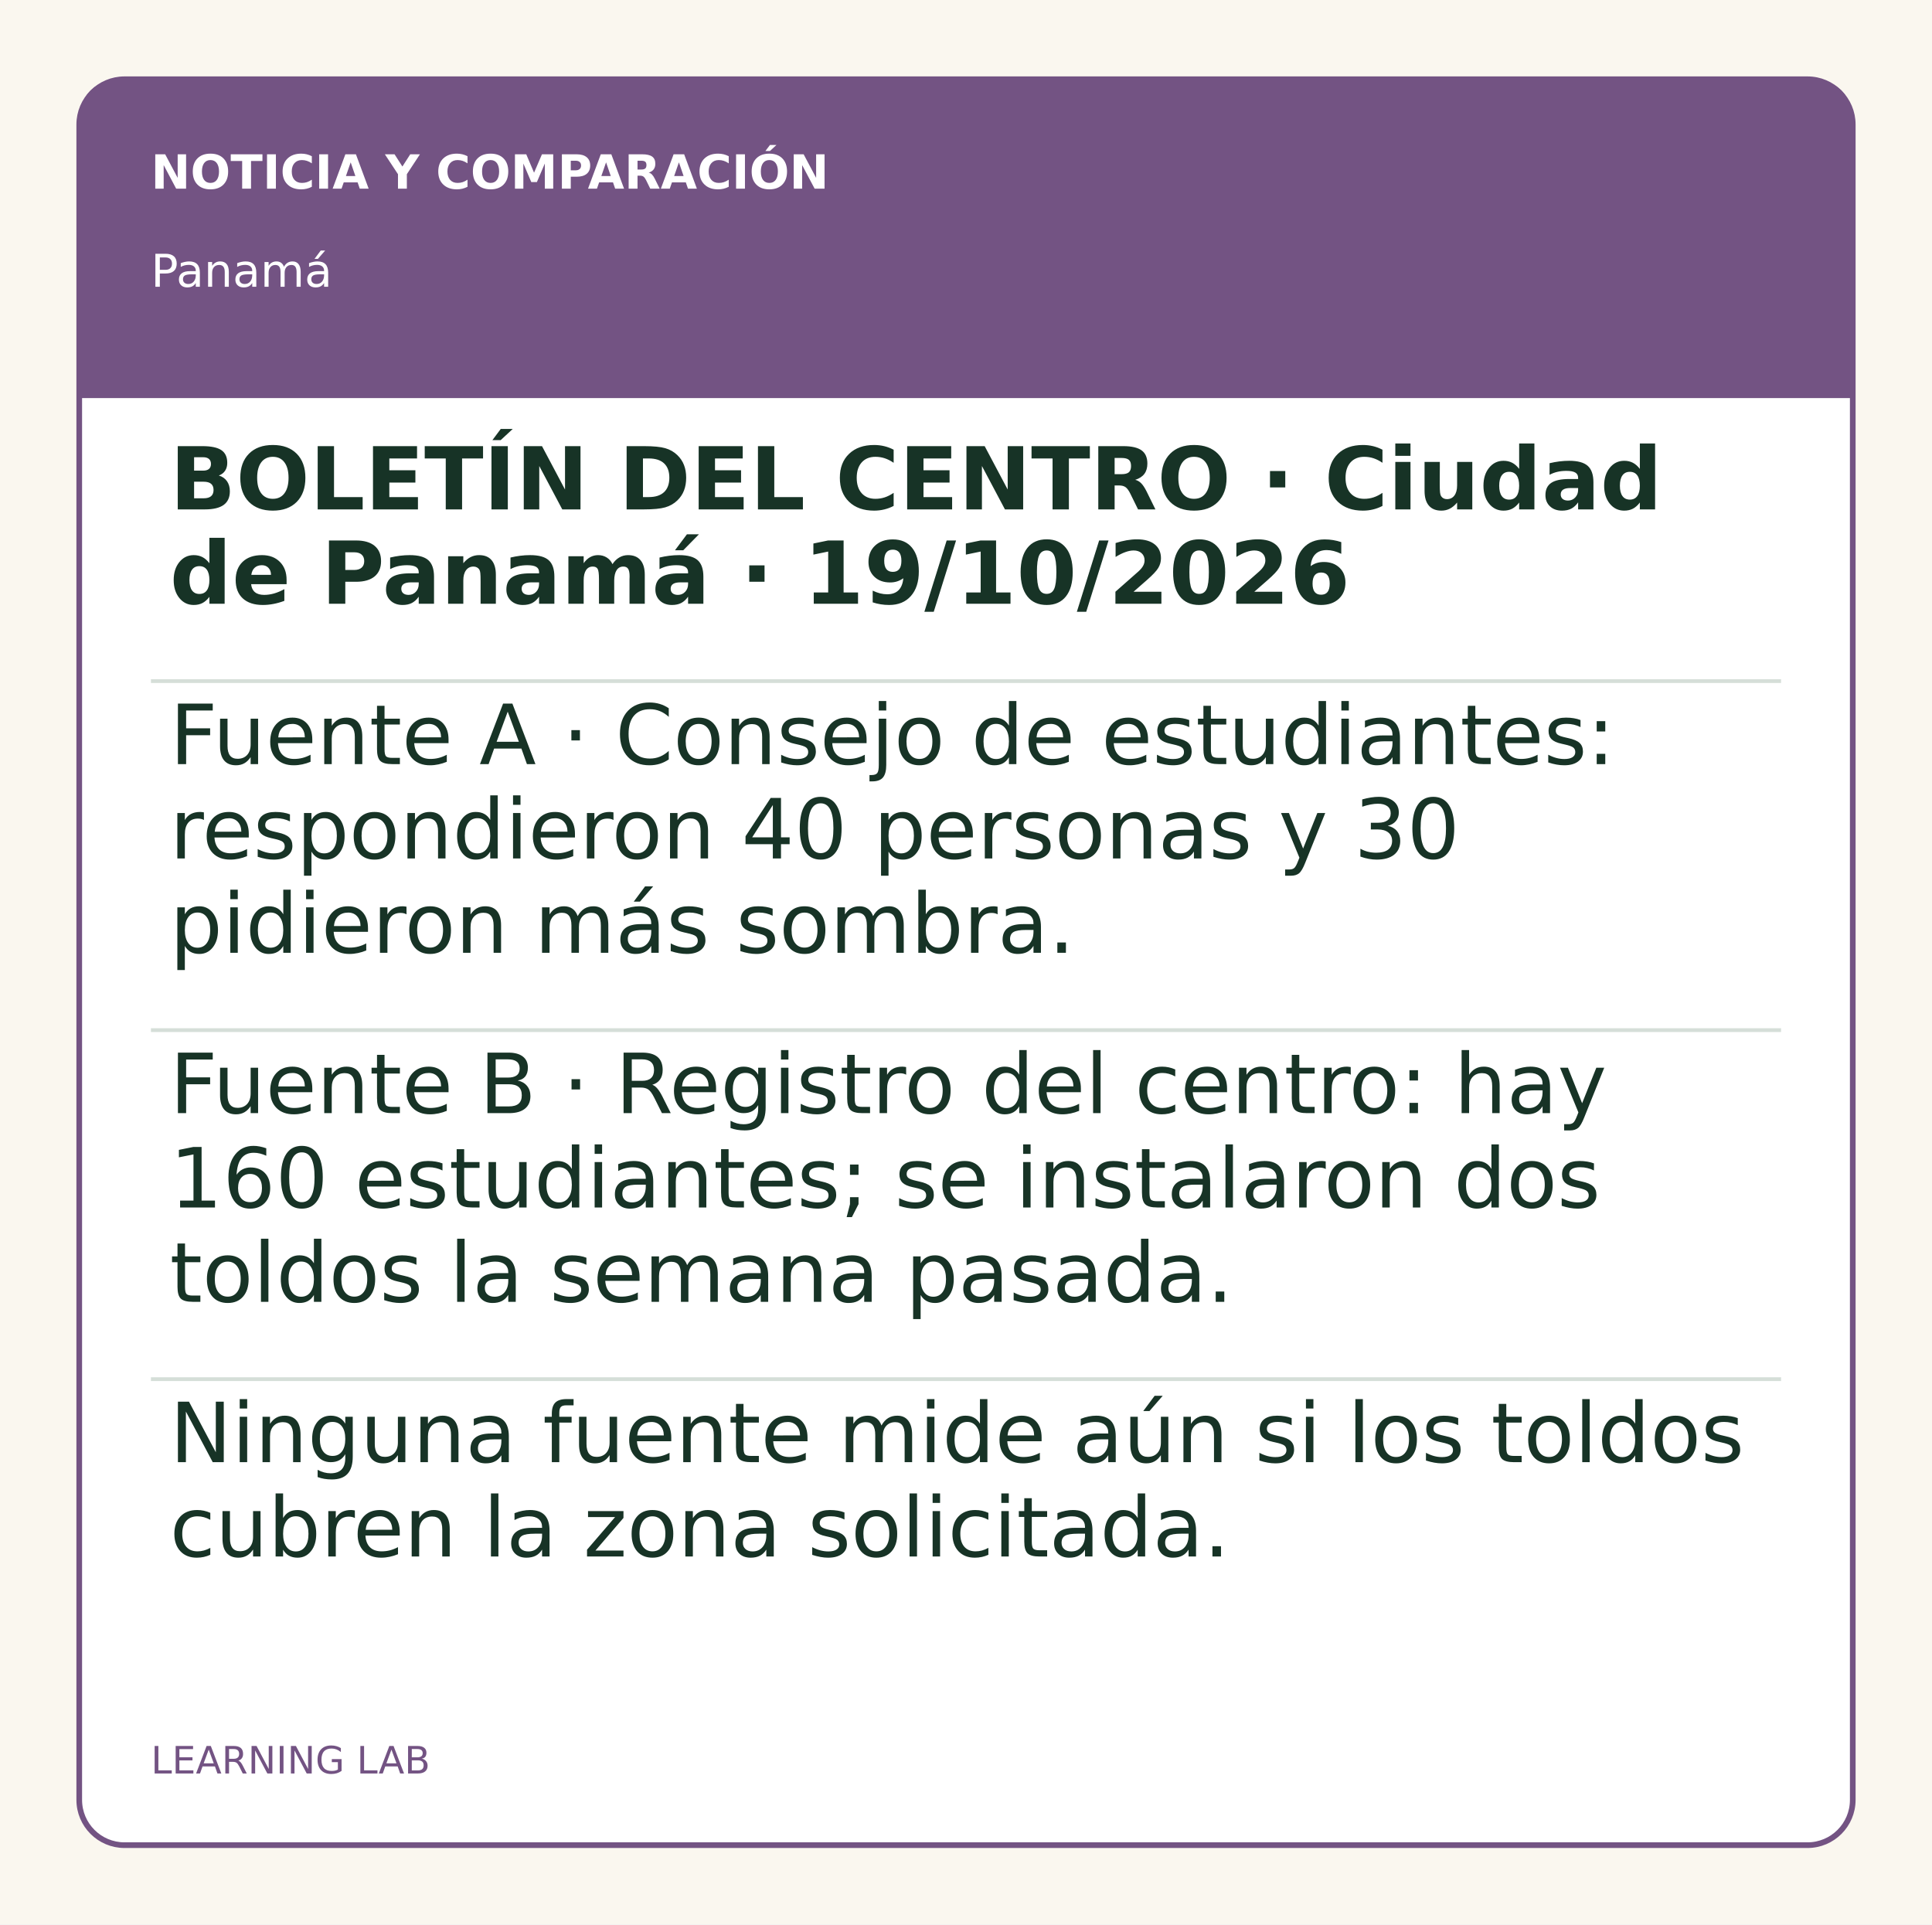
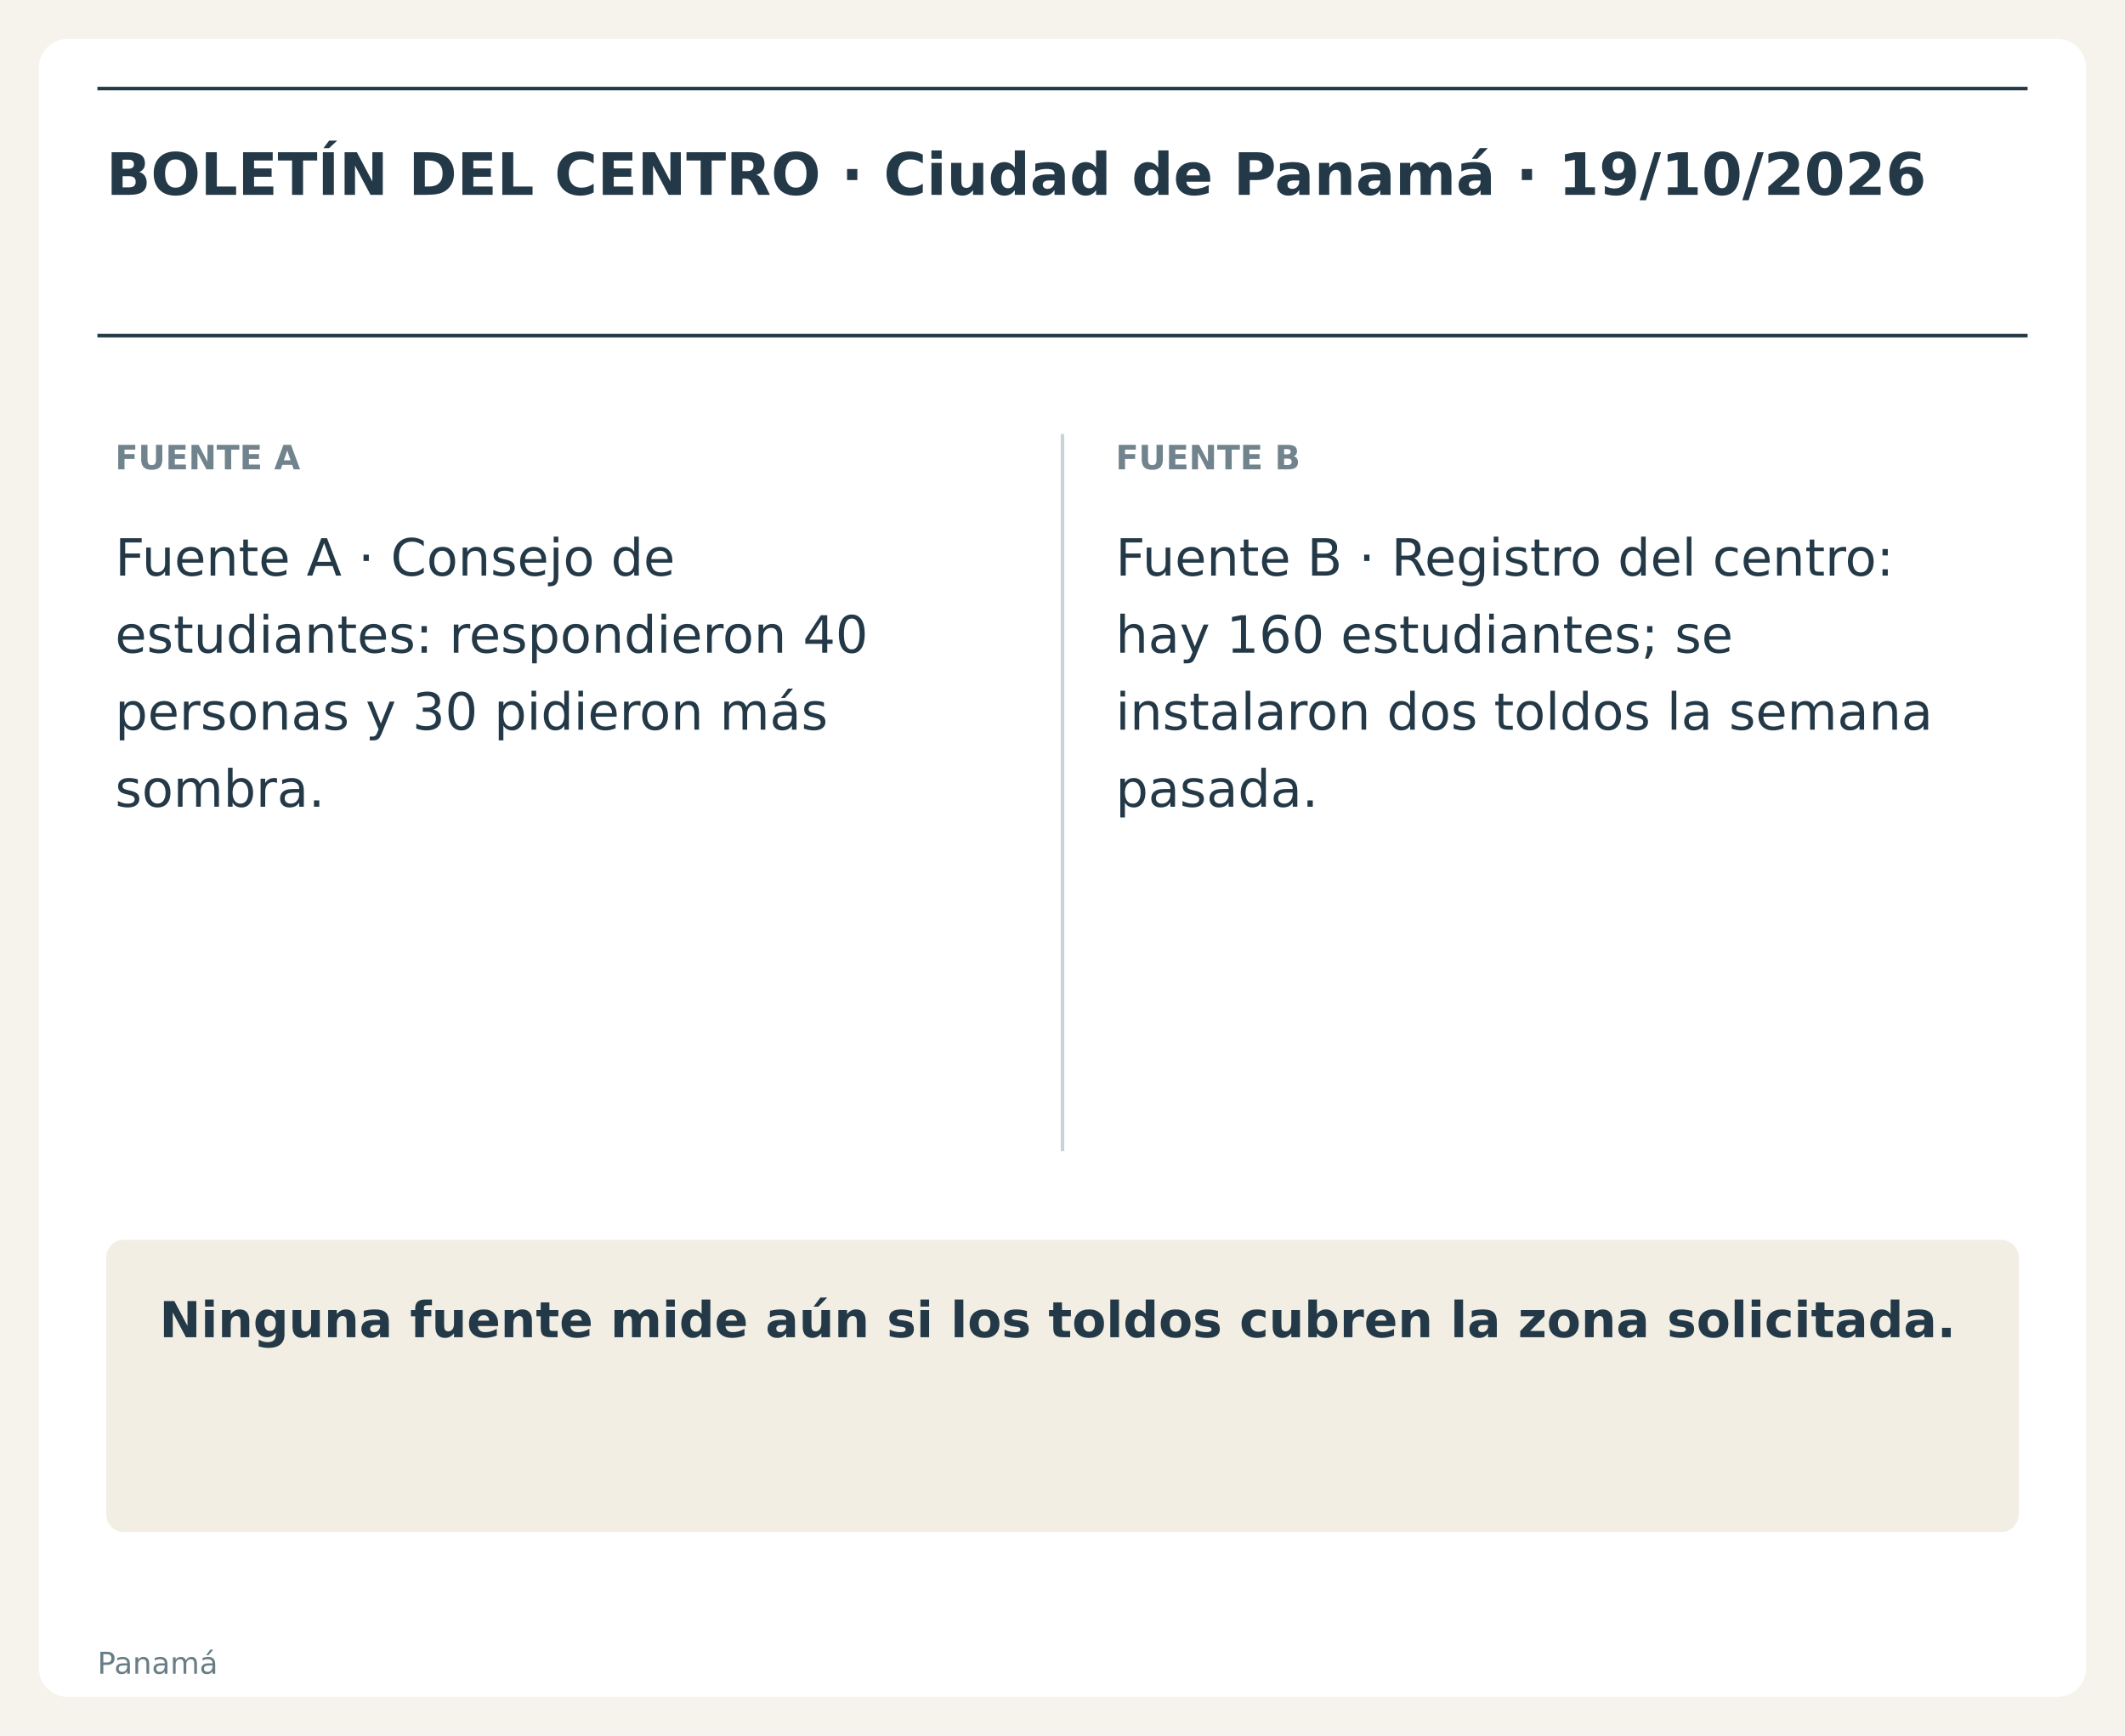
- <svg xmlns="http://www.w3.org/2000/svg" width="1024" height="1020" viewBox="0 0 1024 1020">
-   <rect width="1024" height="1020" fill="#faf7ef" />
-   <rect x="42" y="42" width="940" height="936" rx="24" fill="white" stroke="#735383" stroke-width="3" />
-   <path d="M42 66q0-24 24-24h892q24 0 24 24v145H42Z" fill="#735383" />
-   <text x="80" y="100" font-family="DejaVu Sans, sans-serif" font-size="25" font-weight="bold" fill="white">NOTICIA Y COMPARACIÓN</text>
-   <text x="80" y="152" font-family="DejaVu Sans, sans-serif" font-size="24" font-weight="normal" fill="white">Panamá</text>
-   <text x="90" y="270" font-family="DejaVu Sans, sans-serif" font-size="46" font-weight="bold" fill="#173326">BOLETÍN DEL CENTRO · Ciudad</text>
-   <text x="90" y="320" font-family="DejaVu Sans, sans-serif" font-size="46" font-weight="bold" fill="#173326">de Panamá · 19/10/2026</text>
-   <path d="M80 361h864" stroke="#d5ded8" stroke-width="2" />
-   <text x="90" y="405" font-family="DejaVu Sans, sans-serif" font-size="44" font-weight="normal" fill="#173326">Fuente A · Consejo de estudiantes:</text>
-   <text x="90" y="455" font-family="DejaVu Sans, sans-serif" font-size="44" font-weight="normal" fill="#173326">respondieron 40 personas y 30</text>
-   <text x="90" y="505" font-family="DejaVu Sans, sans-serif" font-size="44" font-weight="normal" fill="#173326">pidieron más sombra.</text>
-   <path d="M80 546h864" stroke="#d5ded8" stroke-width="2" />
-   <text x="90" y="590" font-family="DejaVu Sans, sans-serif" font-size="44" font-weight="normal" fill="#173326">Fuente B · Registro del centro: hay</text>
-   <text x="90" y="640" font-family="DejaVu Sans, sans-serif" font-size="44" font-weight="normal" fill="#173326">160 estudiantes; se instalaron dos</text>
-   <text x="90" y="690" font-family="DejaVu Sans, sans-serif" font-size="44" font-weight="normal" fill="#173326">toldos la semana pasada.</text>
-   <path d="M80 731h864" stroke="#d5ded8" stroke-width="2" />
-   <text x="90" y="775" font-family="DejaVu Sans, sans-serif" font-size="44" font-weight="normal" fill="#173326">Ninguna fuente mide aún si los toldos</text>
-   <text x="90" y="825" font-family="DejaVu Sans, sans-serif" font-size="44" font-weight="normal" fill="#173326">cubren la zona solicitada.</text>
-   <text x="80" y="940" font-family="DejaVu Sans, sans-serif" font-size="20" font-weight="normal" fill="#735383">LEARNING LAB</text>
+ <svg xmlns="http://www.w3.org/2000/svg" width="1200" height="980" viewBox="0 0 1200 980">
+   <rect x="0" y="0" width="1200" height="980" rx="0" fill="#f6f3ec" stroke="none" />
+   <rect x="22" y="22" width="1156" height="936" rx="16" fill="#fff" stroke="none" />
+   <path d="M55 50L1145 50" stroke="#243947" stroke-width="2" stroke-dasharray="" />
+   <text x="60" y="110" data-right="1142" font-family="DejaVu Sans" font-size="33" font-weight="bold" fill="#243947">BOLETÍN DEL CENTRO · Ciudad de Panamá · 19/10/2026</text>
+   <path d="M55 189.5L1145 189.5" stroke="#243947" stroke-width="2" stroke-dasharray="" />
+   <text x="65" y="265" data-right="1162" font-family="DejaVu Sans" font-size="19" font-weight="bold" fill="#71838d">FUENTE A</text>
+   <text x="65" y="325" data-right="562" font-family="DejaVu Sans" font-size="29" font-weight="normal" fill="#243947">Fuente A · Consejo de</text>
+   <text x="65" y="368.5" data-right="562" font-family="DejaVu Sans" font-size="29" font-weight="normal" fill="#243947">estudiantes: respondieron 40</text>
+   <text x="65" y="412.0" data-right="562" font-family="DejaVu Sans" font-size="29" font-weight="normal" fill="#243947">personas y 30 pidieron más</text>
+   <text x="65" y="455.5" data-right="562" font-family="DejaVu Sans" font-size="29" font-weight="normal" fill="#243947">sombra.</text>
+   <text x="630" y="265" data-right="1162" font-family="DejaVu Sans" font-size="19" font-weight="bold" fill="#71838d">FUENTE B</text>
+   <text x="630" y="325" data-right="1127" font-family="DejaVu Sans" font-size="29" font-weight="normal" fill="#243947">Fuente B · Registro del centro:</text>
+   <text x="630" y="368.5" data-right="1127" font-family="DejaVu Sans" font-size="29" font-weight="normal" fill="#243947">hay 160 estudiantes; se</text>
+   <text x="630" y="412.0" data-right="1127" font-family="DejaVu Sans" font-size="29" font-weight="normal" fill="#243947">instalaron dos toldos la semana</text>
+   <text x="630" y="455.5" data-right="1127" font-family="DejaVu Sans" font-size="29" font-weight="normal" fill="#243947">pasada.</text>
+   <path d="M600 245L600 650" stroke="#c8d3d6" stroke-width="2" stroke-dasharray="" />
+   <rect x="60" y="700" width="1080" height="165" rx="10" fill="#f2eee4" stroke="none" />
+   <text x="90" y="755" data-right="1112" font-family="DejaVu Sans" font-size="28" font-weight="bold" fill="#243947">Ninguna fuente mide aún si los toldos cubren la zona solicitada.</text>
+   <text x="55" y="945" data-right="1162" font-family="DejaVu Sans" font-size="17" font-weight="normal" fill="#687d85">Panamá</text>
</svg>
